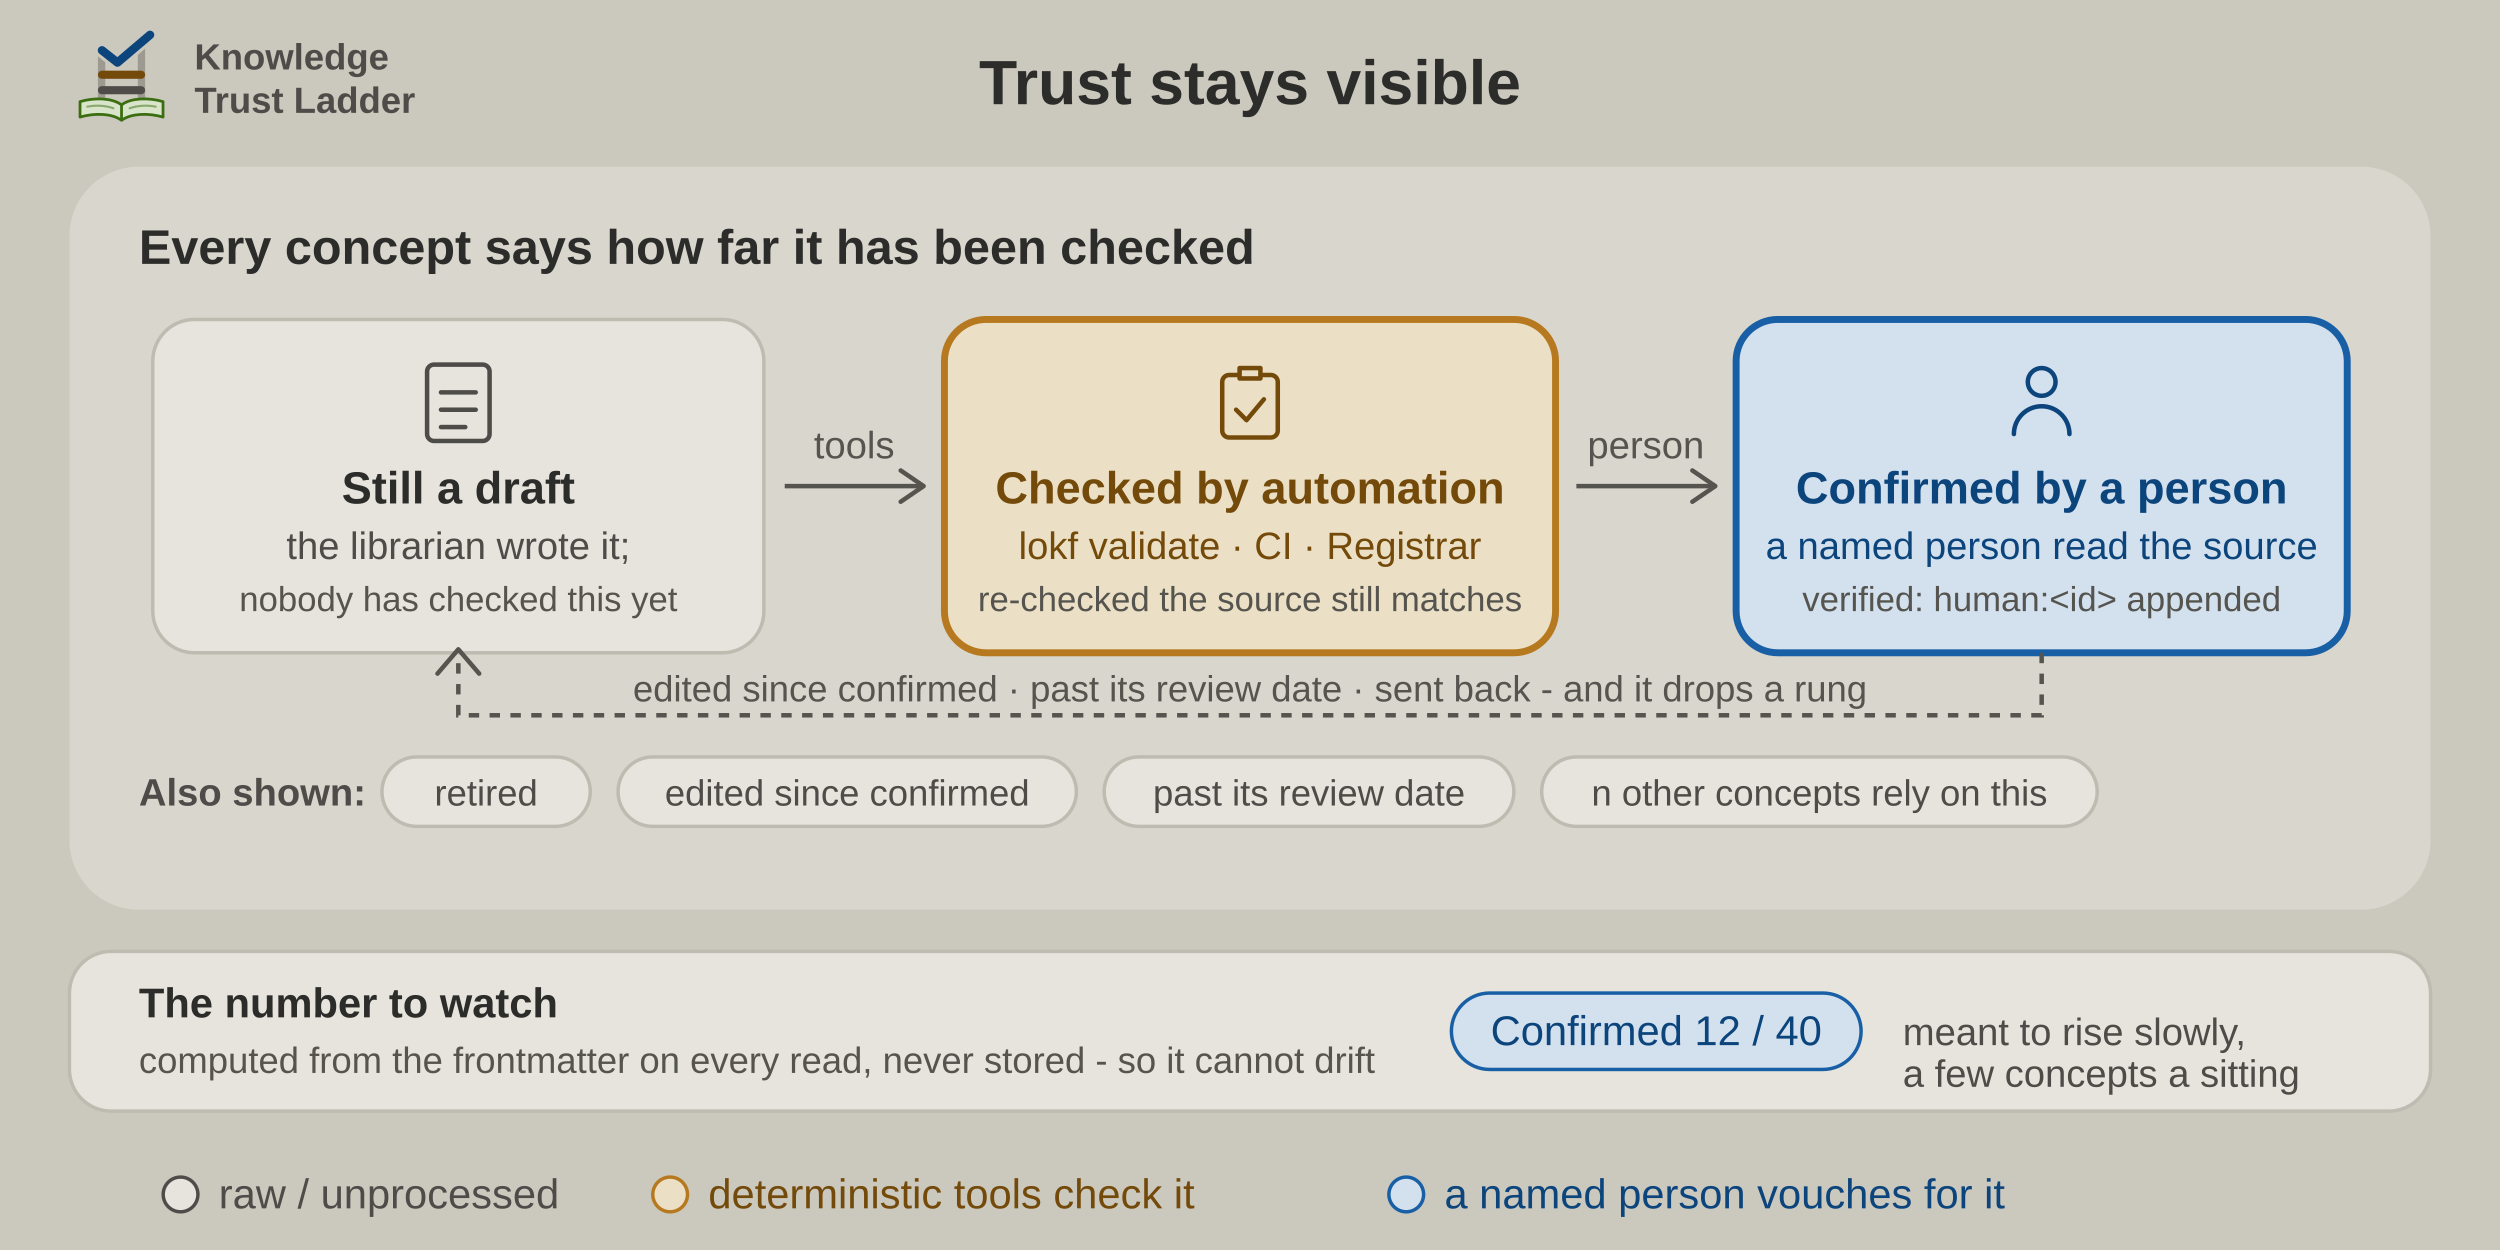
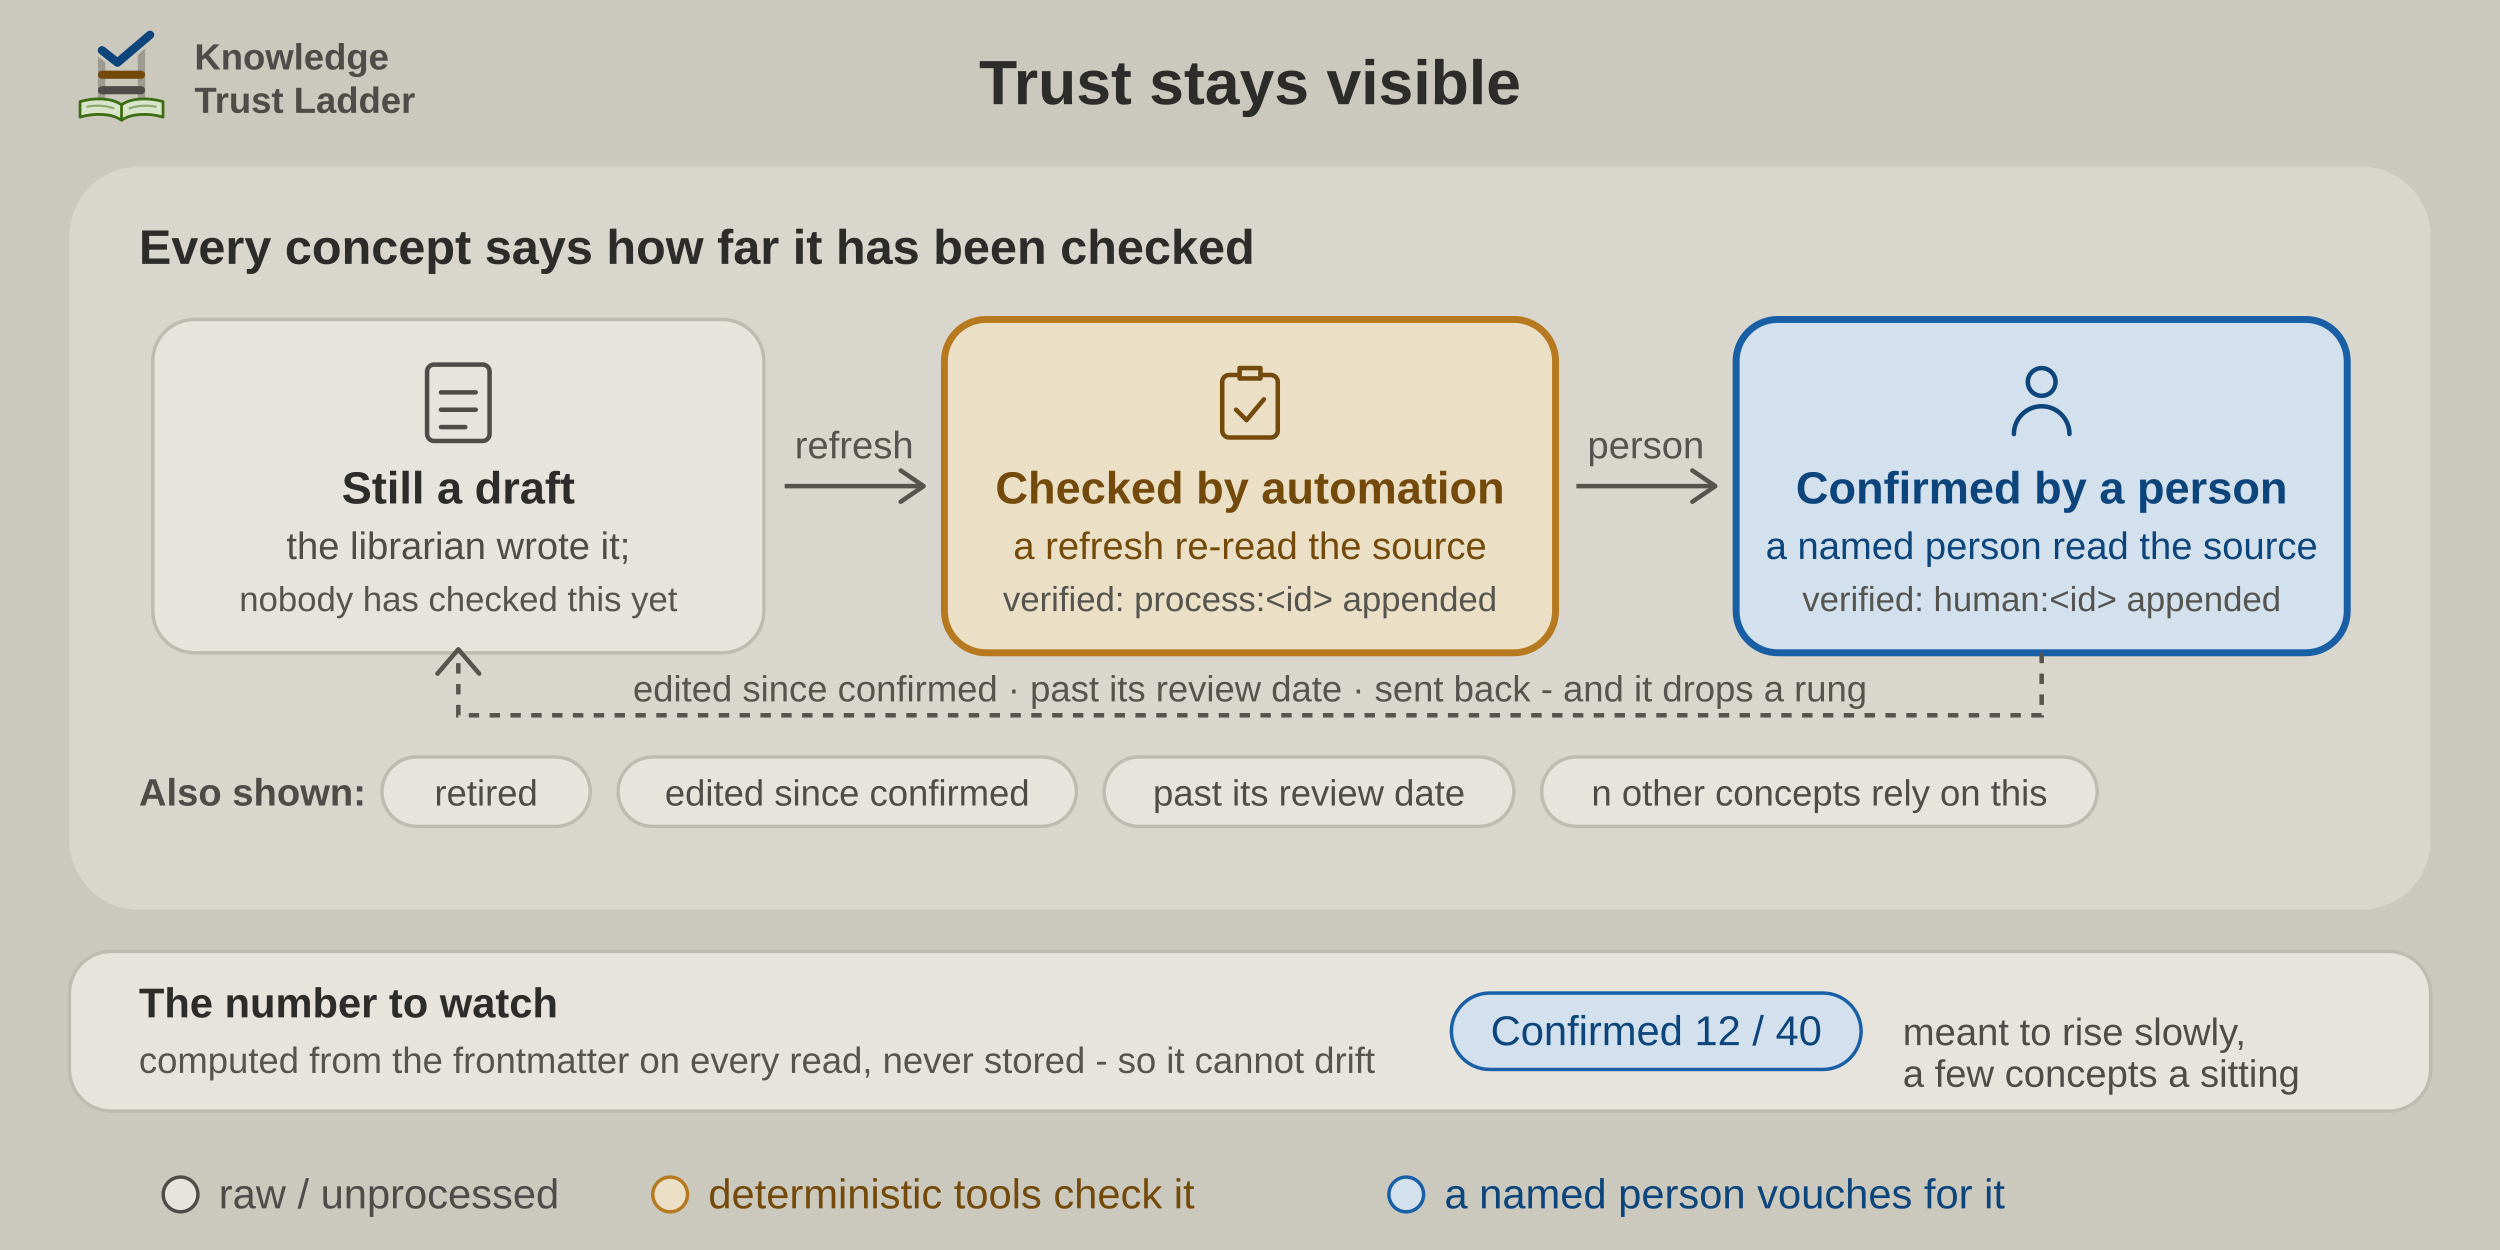
<svg xmlns="http://www.w3.org/2000/svg" width="720" height="360" viewBox="0 0 720 360" role="img" aria-labelledby="t d">
  <rect width="720" height="360" fill="#CBC8BE" />
  <g transform="translate(20,7) scale(0.46875)">
    <rect x="17.5" y="12" width="4.5" height="38" rx="2.25" fill="#9C9A91" />
    <rect x="42" y="12" width="4.5" height="38" rx="2.25" fill="#9C9A91" />
    <rect x="17.5" y="38" width="29" height="5" rx="2.5" fill="#4D4C49" />
    <rect x="17.5" y="28.5" width="29" height="5" rx="2.5" fill="#744A0A" />
    <path d="M20 16 L29.5 23.5 L49.5 6.5" fill="none" stroke="#CBC8BE" stroke-width="9" stroke-linecap="round" stroke-linejoin="round" />
    <path d="M20 16 L29.5 23.5 L49.5 6.5" fill="none" stroke="#0C447C" stroke-width="5.2" stroke-linecap="round" stroke-linejoin="round" />
    <path d="M32 49.5 C26 45 15 45 6.5 47.5 v9.5 C15 54.5 26 54.5 32 59 C38 54.5 49 54.5 57.5 57 v-9.5 C49 45 38 45 32 49.5 z" fill="#D9E5CA" stroke="#3B6D11" stroke-width="1.7" stroke-linejoin="round" />
    <line x1="32" y1="49.5" x2="32" y2="59" stroke="#3B6D11" stroke-width="1.7" />
    <path d="M11 50.6 C16 49.6 22 49.8 27 51.6 M37 51.6 C42 49.8 48 49.6 53 50.6" fill="none" stroke="#3B6D11" stroke-opacity=".5" stroke-width="1.3" stroke-linecap="round" />
  </g>
  <text x="56" y="20" font-family="Arial, sans-serif" font-size="10.5" font-weight="700" fill="#4D4C49">Knowledge</text>
  <text x="56" y="32.5" font-family="Arial, sans-serif" font-size="10.5" font-weight="700" fill="#4D4C49">Trust Ladder</text>
  <text x="360.0" y="30" text-anchor="middle" font-family="Arial, sans-serif" font-size="18" font-weight="700" fill="#2C2C2A">Trust stays visible</text>
  <rect x="20" y="48" width="680" height="214" rx="20" fill="#D9D6CD" />
  <text x="40" y="76" font-family="Arial, sans-serif" font-size="14" font-weight="700" fill="#2C2C2A">Every concept says how far it has been checked</text>
  <rect x="44" y="92" width="176" height="96" rx="12" fill="#E6E4DC" stroke="#BEBBB1" stroke-width="1" />
  <g transform="translate(132,116)" stroke="#4D4C49" stroke-width="1.3" fill="none" stroke-linecap="round" stroke-linejoin="round">
    <rect x="-9" y="-11" width="18" height="22" rx="2" />
    <line x1="-5" y1="-3" x2="5" y2="-3" />
    <line x1="-5" y1="2" x2="5" y2="2" />
    <line x1="-5" y1="7" x2="2" y2="7" />
  </g>
  <text x="132" y="145" text-anchor="middle" font-family="Arial, sans-serif" font-size="13" font-weight="700" fill="#2C2C2A">Still a draft</text>
  <text x="132" y="161" text-anchor="middle" font-family="Arial, sans-serif" font-size="11" fill="#4D4C49">the librarian wrote it;</text>
  <text x="132" y="176" text-anchor="middle" font-family="Arial, sans-serif" font-size="10" fill="#55544F">nobody has checked this yet</text>
  <rect x="272" y="92" width="176" height="96" rx="12" fill="#EBE0C6" stroke="#B7791F" stroke-width="2" />
  <g transform="translate(360,116)" stroke="#744A0A" stroke-width="1.3" fill="none" stroke-linecap="round" stroke-linejoin="round">
    <rect x="-8" y="-8" width="16" height="18" rx="2" />
    <path d="M-3 -10 h6 v3 h-6 z" fill="#EBE0C6" />
    <path d="M-4 2 l3 3 l5 -6" />
  </g>
  <text x="360" y="145" text-anchor="middle" font-family="Arial, sans-serif" font-size="13" font-weight="700" fill="#744A0A">Checked by automation</text>
-   <text x="360" y="161" text-anchor="middle" font-family="Arial, sans-serif" font-size="11" fill="#744A0A">lokf validate · CI · Registrar</text>
-   <text x="360" y="176" text-anchor="middle" font-family="Arial, sans-serif" font-size="10" fill="#55544F">re-checked the source still matches</text>
+   <text x="360" y="161" text-anchor="middle" font-family="Arial, sans-serif" font-size="11" fill="#744A0A">a refresh re-read the source</text>
+   <text x="360" y="176" text-anchor="middle" font-family="Arial, sans-serif" font-size="10" fill="#55544F">verified: process:&lt;id&gt; appended</text>
  <rect x="500" y="92" width="176" height="96" rx="12" fill="#D3E1EF" stroke="#185FA5" stroke-width="2" />
  <g transform="translate(588,116)" stroke="#0C447C" stroke-width="1.3" fill="none" stroke-linecap="round" stroke-linejoin="round">
    <circle cx="0" cy="-6" r="4" />
    <path d="M-8 9 a8 8 0 0 1 16 0" />
  </g>
  <text x="588" y="145" text-anchor="middle" font-family="Arial, sans-serif" font-size="13" font-weight="700" fill="#0C447C">Confirmed by a person</text>
  <text x="588" y="161" text-anchor="middle" font-family="Arial, sans-serif" font-size="11" fill="#0C447C">a named person read the source</text>
  <text x="588" y="176" text-anchor="middle" font-family="Arial, sans-serif" font-size="10" fill="#55544F">verified: human:&lt;id&gt; appended</text>
  <line x1="226" y1="140" x2="266" y2="140" stroke="#55544F" stroke-width="1.3" />
  <path d="M259.4 144.5 L266 140 L259.4 135.5" fill="none" stroke="#55544F" stroke-width="1.3" stroke-linecap="round" stroke-linejoin="round" />
-   <text x="246.0" y="132.0" text-anchor="middle" font-family="Arial, sans-serif" font-size="11" fill="#55544F">tools</text>
+   <text x="246.0" y="132.0" text-anchor="middle" font-family="Arial, sans-serif" font-size="11" fill="#55544F">refresh</text>
  <line x1="454" y1="140" x2="494" y2="140" stroke="#55544F" stroke-width="1.3" />
  <path d="M487.4 144.5 L494 140 L487.4 135.5" fill="none" stroke="#55544F" stroke-width="1.3" stroke-linecap="round" stroke-linejoin="round" />
  <text x="474.0" y="132.0" text-anchor="middle" font-family="Arial, sans-serif" font-size="11" fill="#55544F">person</text>
  <path d="M588 188 v18 h-456 v-18" fill="none" stroke="#55544F" stroke-width="1.3" stroke-dasharray="3 3" />
  <path d="M126 194 L132 187 L138 194" fill="none" stroke="#55544F" stroke-width="1.3" stroke-linecap="round" stroke-linejoin="round" />
  <text x="360" y="202" text-anchor="middle" font-family="Arial, sans-serif" font-size="10.5" fill="#55544F">edited since confirmed · past its review date · sent back - and it drops a rung</text>
  <text x="40" y="232" font-family="Arial, sans-serif" font-size="11" font-weight="700" fill="#4D4C49">Also shown:</text>
  <rect x="110" y="218" width="60" height="20" rx="10.0" fill="#E6E4DC" stroke="#BEBBB1" stroke-width="1" />
  <text x="140.0" y="232.0" text-anchor="middle" font-family="Arial, sans-serif" font-size="10.5" fill="#4D4C49">retired</text>
  <rect x="178" y="218" width="132" height="20" rx="10.0" fill="#E6E4DC" stroke="#BEBBB1" stroke-width="1" />
  <text x="244.0" y="232.0" text-anchor="middle" font-family="Arial, sans-serif" font-size="10.5" fill="#4D4C49">edited since confirmed</text>
  <rect x="318" y="218" width="118" height="20" rx="10.0" fill="#E6E4DC" stroke="#BEBBB1" stroke-width="1" />
  <text x="377.0" y="232.0" text-anchor="middle" font-family="Arial, sans-serif" font-size="10.5" fill="#4D4C49">past its review date</text>
  <rect x="444" y="218" width="160" height="20" rx="10.0" fill="#E6E4DC" stroke="#BEBBB1" stroke-width="1" />
  <text x="524.0" y="232.0" text-anchor="middle" font-family="Arial, sans-serif" font-size="10.5" fill="#4D4C49">n other concepts rely on this</text>
  <rect x="20" y="274" width="680" height="46" rx="12" fill="#E6E4DC" stroke="#BEBBB1" stroke-width="1" />
  <text x="40" y="293" font-family="Arial, sans-serif" font-size="12" font-weight="700" fill="#2C2C2A">The number to watch</text>
  <text x="40" y="309" font-family="Arial, sans-serif" font-size="10.5" fill="#55544F">computed from the frontmatter on every read, never stored - so it cannot drift</text>
  <rect x="418" y="286" width="118" height="22" rx="11.0" fill="#D3E1EF" stroke="#185FA5" stroke-width="1" />
  <text x="477.0" y="301.0" text-anchor="middle" font-family="Arial, sans-serif" font-size="12" fill="#0C447C">Confirmed 12 / 40</text>
  <text x="548" y="301" font-family="Arial, sans-serif" font-size="11" fill="#4D4C49">meant to rise slowly,</text>
  <text x="548" y="313" font-family="Arial, sans-serif" font-size="11" fill="#4D4C49">a few concepts a sitting</text>
  <circle cx="52" cy="344" r="5" fill="#E6E4DC" stroke="#4D4C49" stroke-width="1" />
  <text x="63" y="348" font-family="Arial, sans-serif" font-size="12" fill="#4D4C49">raw / unprocessed</text>
  <circle cx="193" cy="344" r="5" fill="#EBE0C6" stroke="#B7791F" stroke-width="1" />
  <text x="204" y="348" font-family="Arial, sans-serif" font-size="12" fill="#744A0A">deterministic tools check it</text>
  <circle cx="405" cy="344" r="5" fill="#D3E1EF" stroke="#185FA5" stroke-width="1" />
  <text x="416" y="348" font-family="Arial, sans-serif" font-size="12" fill="#0C447C">a named person vouches for it</text>
</svg>
